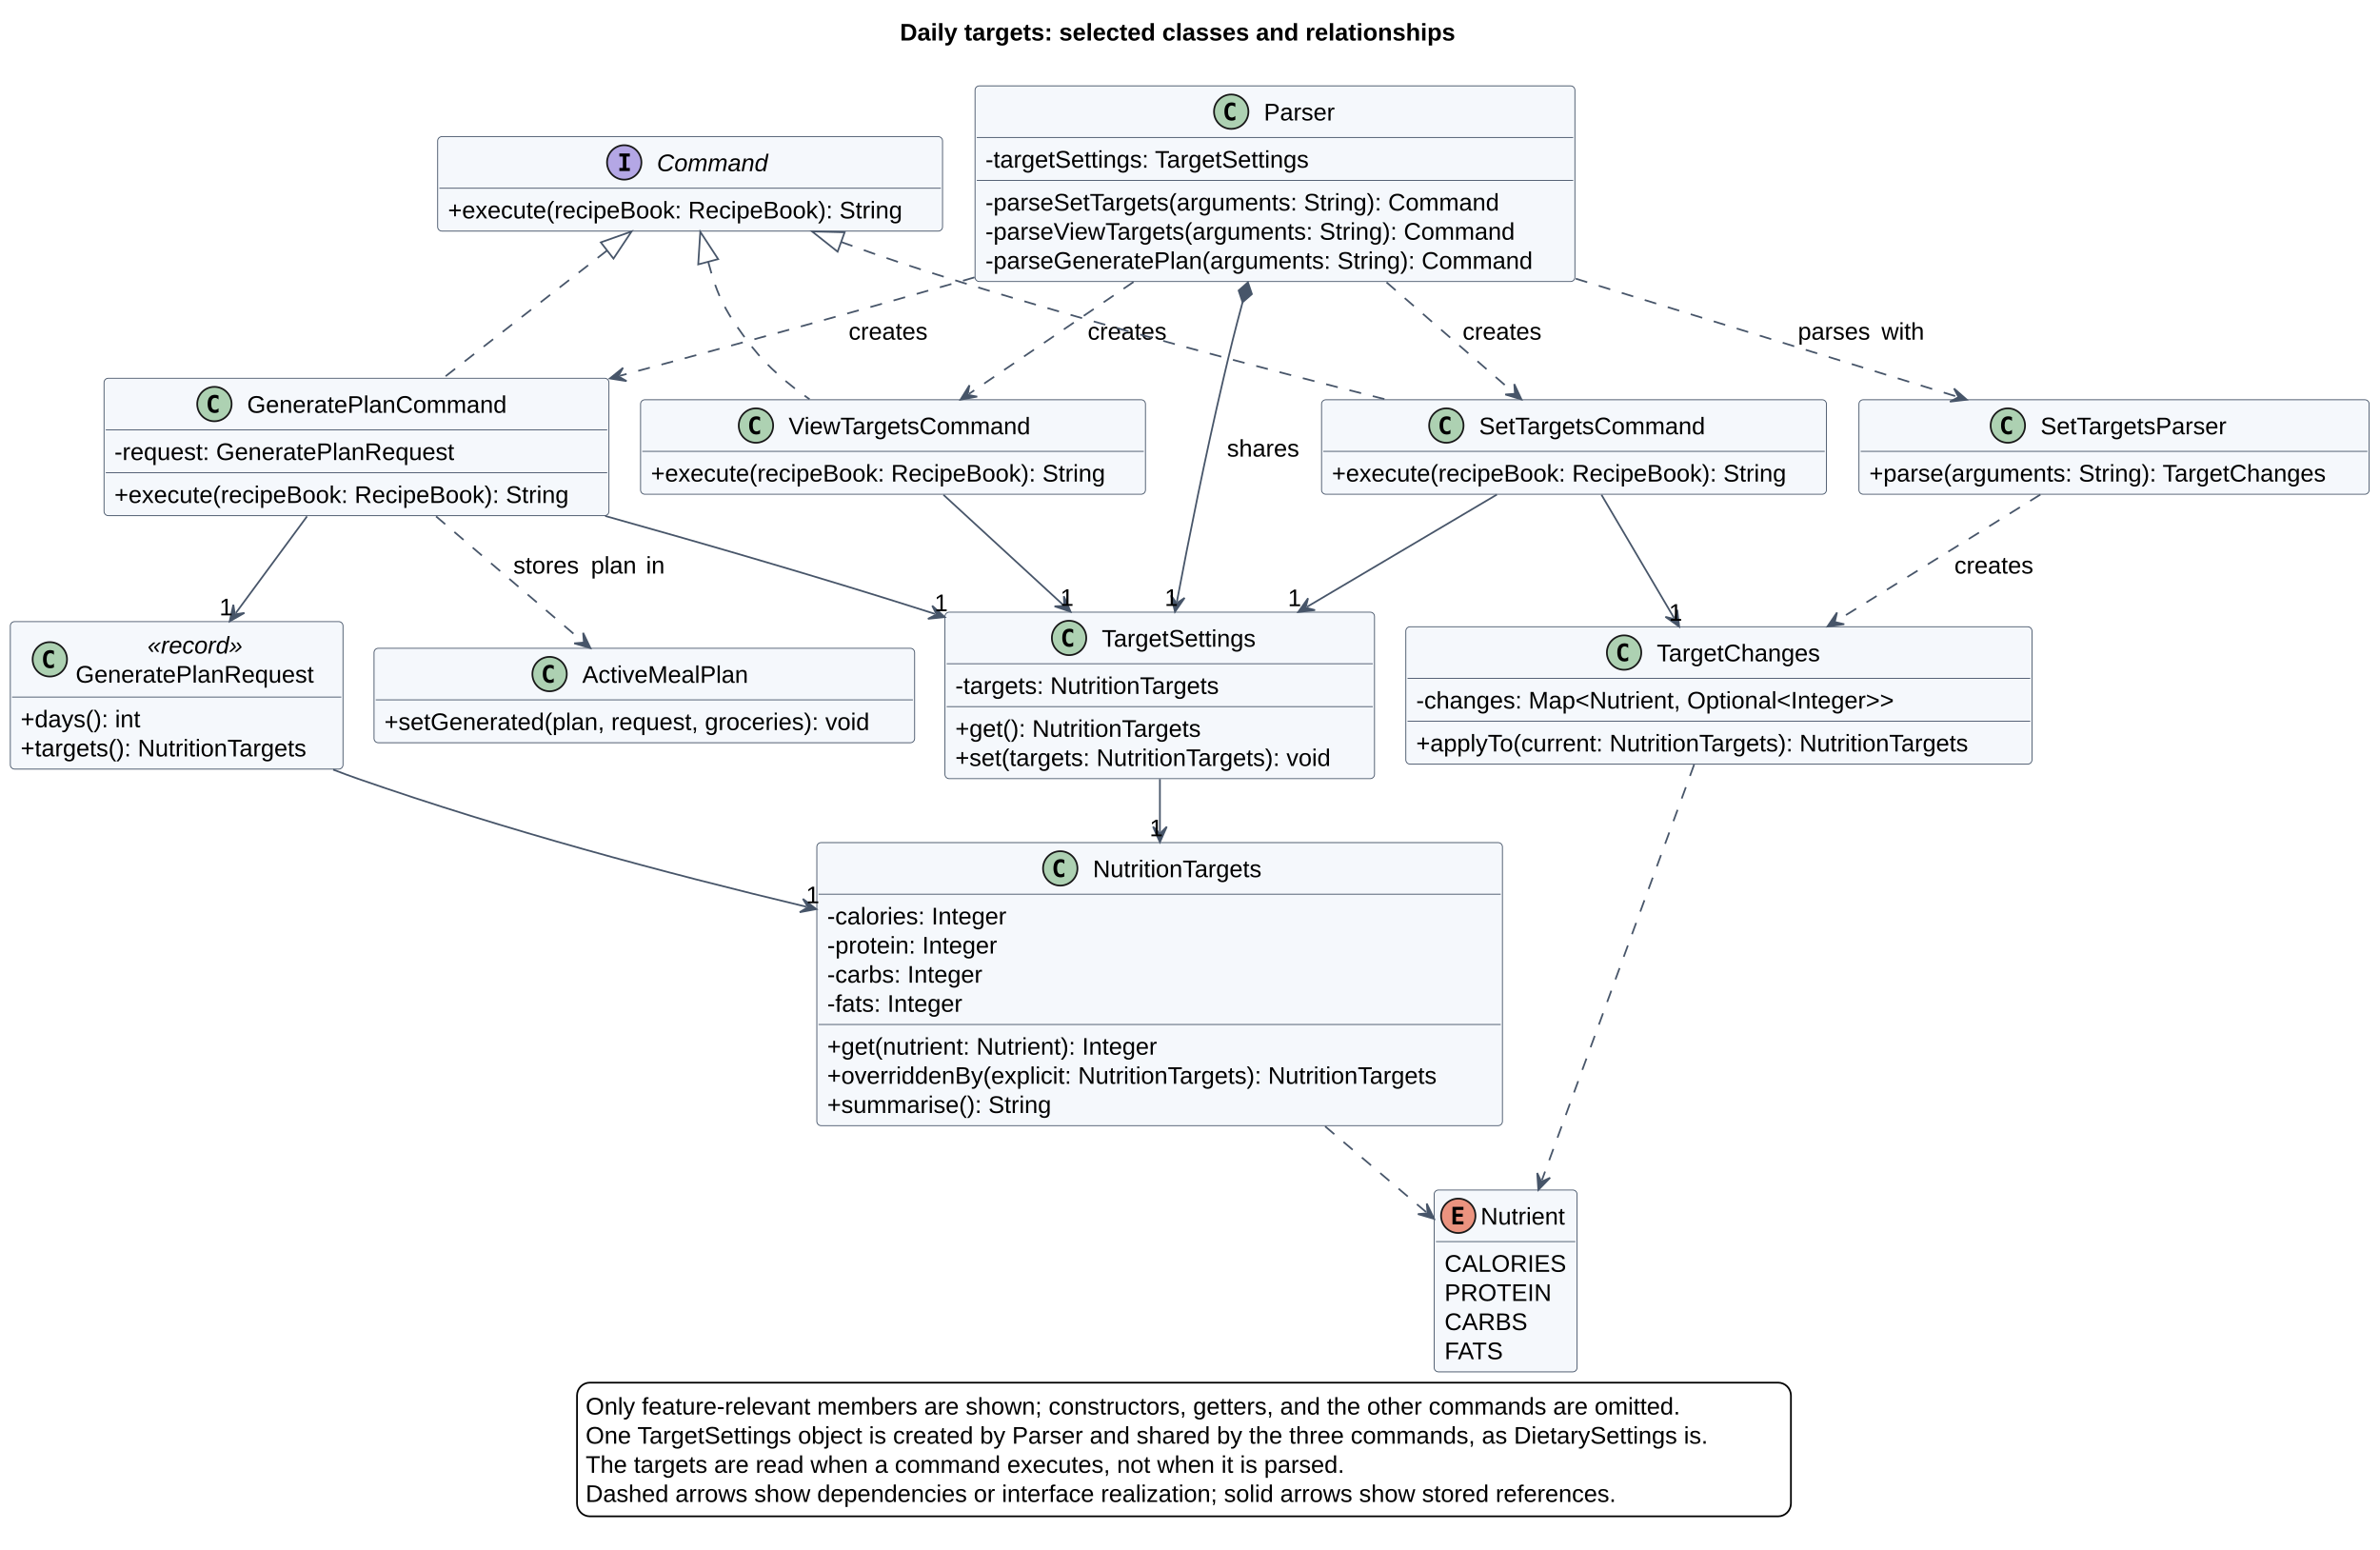
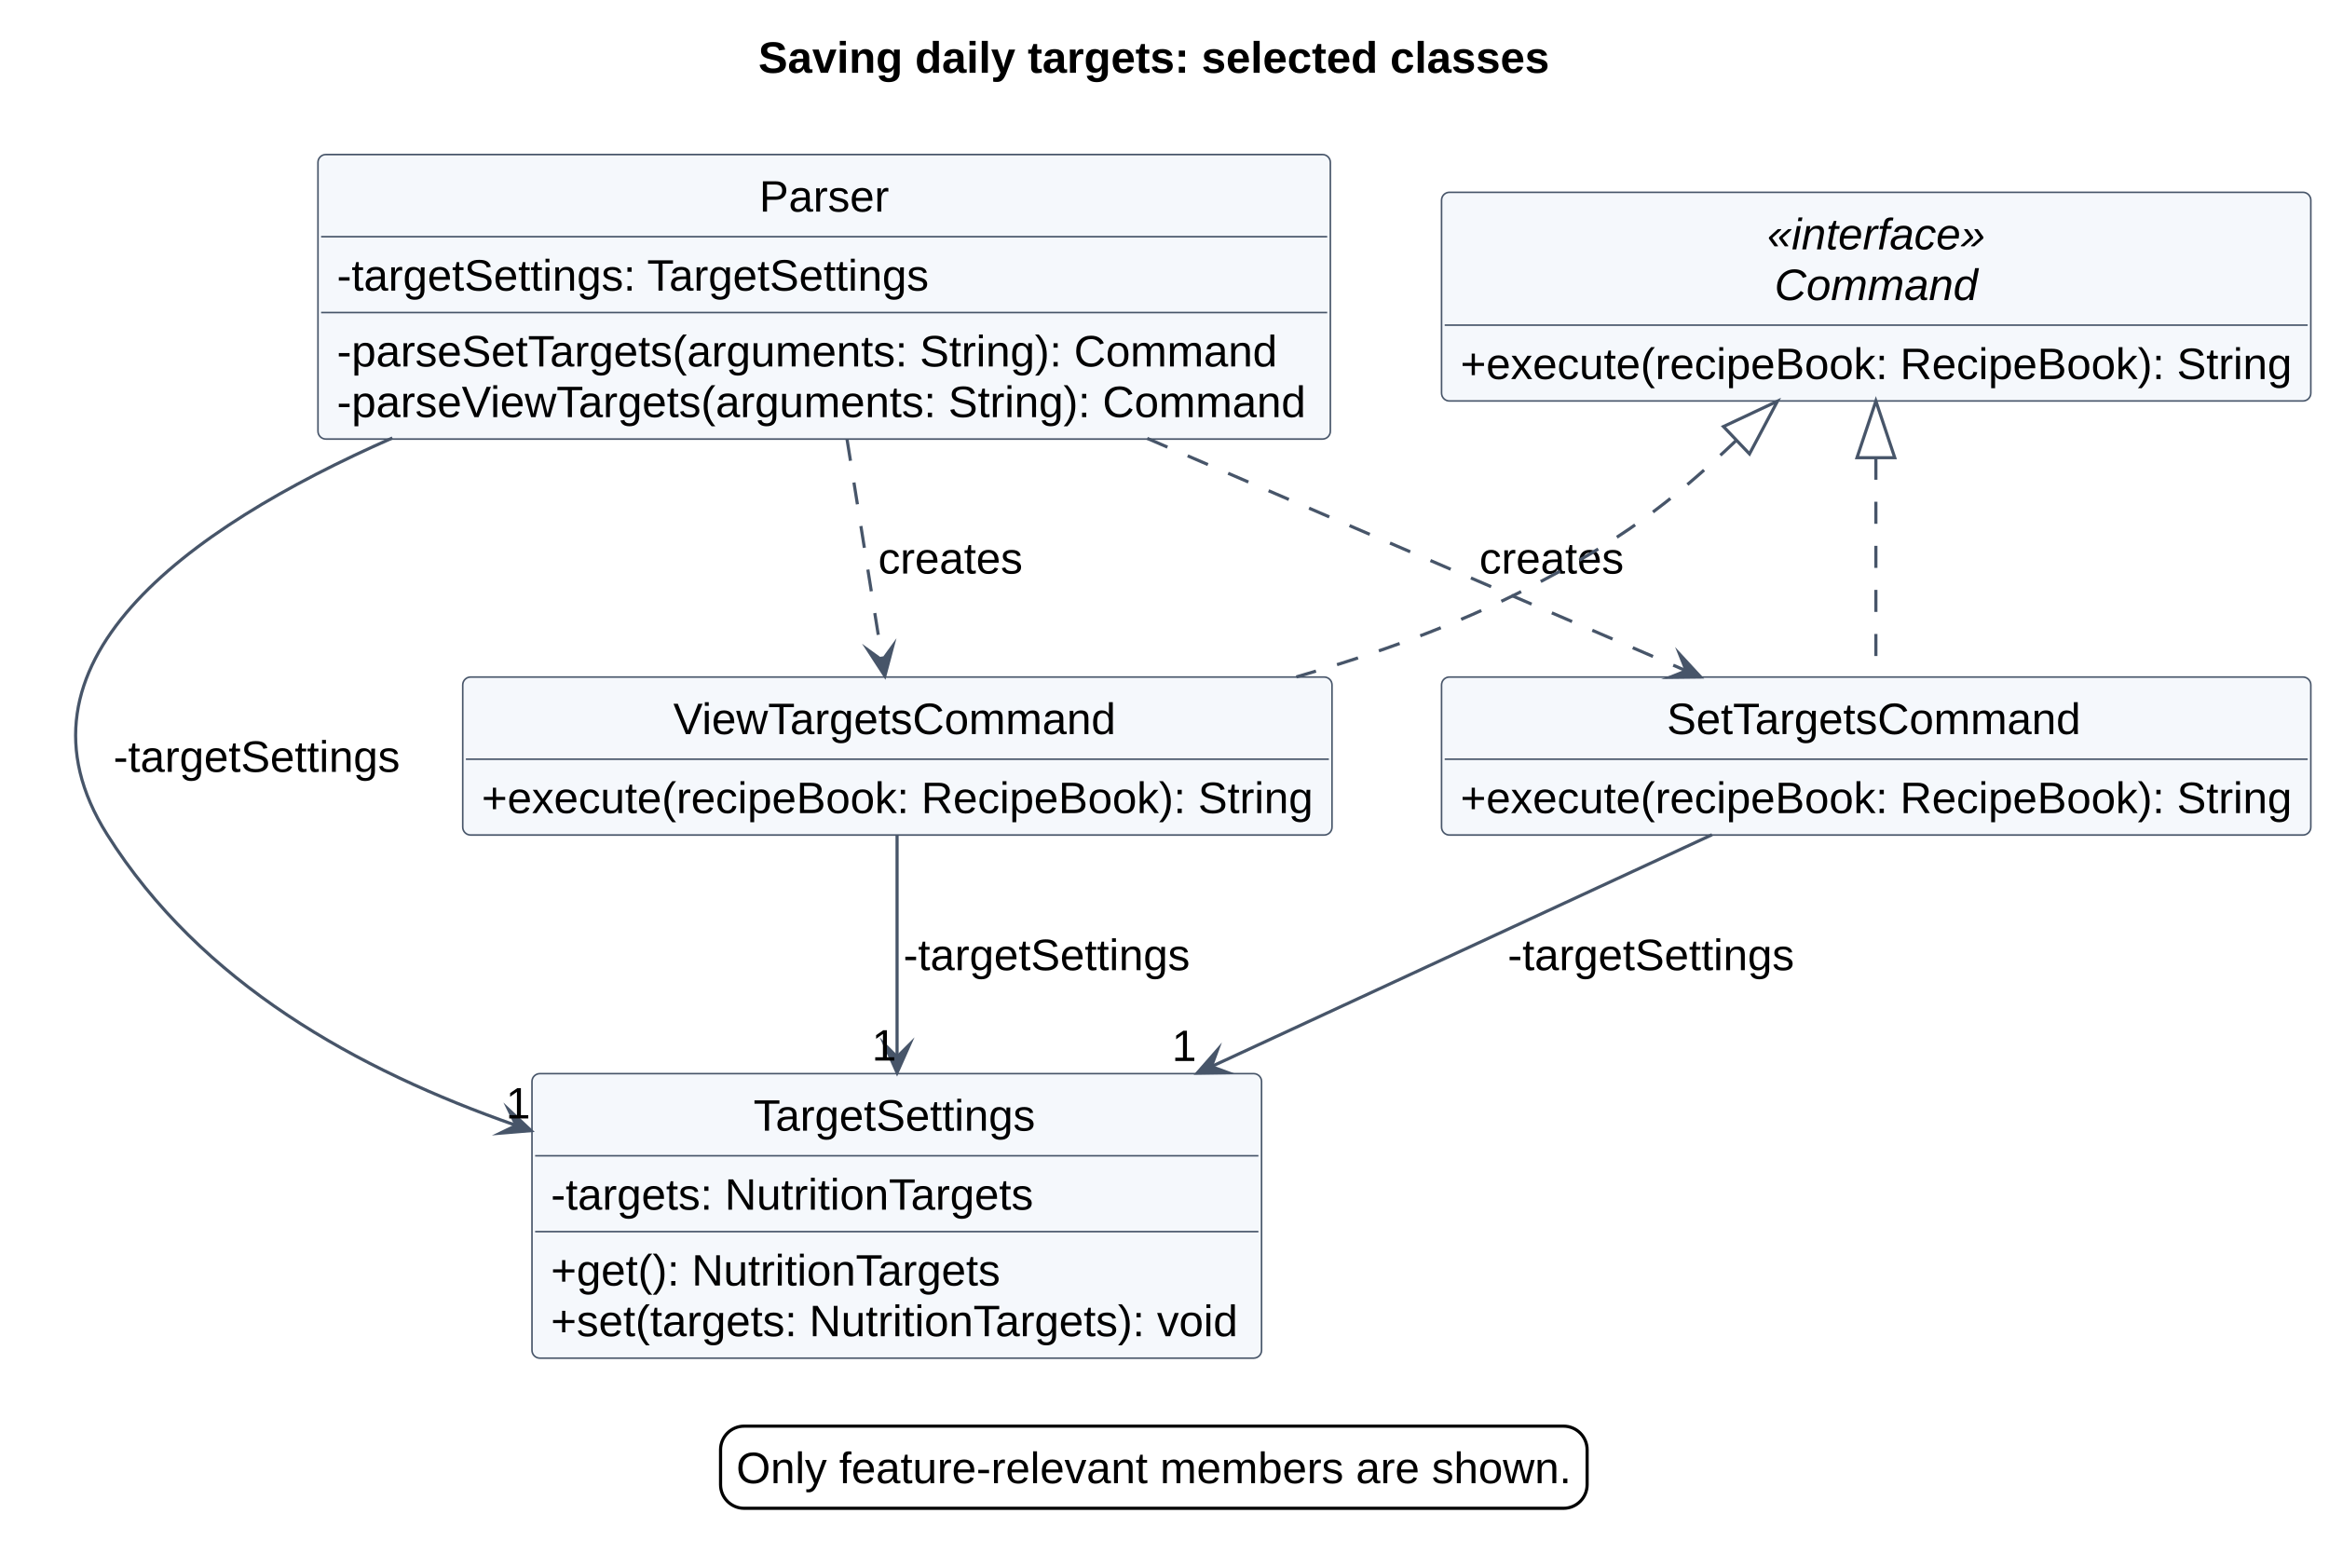
- <svg xmlns="http://www.w3.org/2000/svg" contentStyleType="text/css" data-diagram-type="CLASS" height="901px" preserveAspectRatio="none" style="width:1384px;height:901px;background:#FFFFFF;" version="1.1" viewBox="0 0 1384 901" width="1384px" zoomAndPan="magnify">
+ <svg xmlns="http://www.w3.org/2000/svg" version="1.1" data-diagram-type="CLASS" style="width:740px;height:498px;background:#FFFFFF;" width="740px" height="498px" viewBox="0 0 740 498" zoomAndPan="magnify" preserveAspectRatio="none" contentStyleType="text/css">
  <defs />
-   <g>
-     <g class="title" data-source-line="4">
-       <text fill="#000000" font-family="Arial" font-size="14" font-weight="bold" lengthAdjust="spacing" textLength="330.353" x="523.323" y="23.562">Daily targets: selected classes and relationships</text>
+   <g font-family="sans-serif" lengthAdjust="spacing">
+     <g class="title" data-source-line="5">
+       <text x="240.937" y="23.132" fill="#000" font-size="14" textLength="251.351" font-weight="700" font-family="Arial">Saving daily targets: selected classes</text>
    </g>
-     <g class="entity" data-entity="Parser" data-source-line="10" data-uid="ent0002" id="entity_Parser">
-       <rect fill="#F5F8FC" height="113.758" rx="2.5" ry="2.5" style="stroke:#475569;stroke-width:0.5;" width="348.827" x="567" y="49.94" />
-       <ellipse cx="715.966" cy="64.939" fill="#ADD1B2" rx="10" ry="10" style="stroke:#181818;stroke-width:1;" />
-       <path d="M718.356,69.643 Q717.872,69.893 717.341,70.018 Q716.825,70.143 716.247,70.143 Q714.185,70.143 713.091,68.783 Q712.013,67.424 712.013,64.846 Q712.013,62.268 713.091,60.908 Q714.185,59.549 716.247,59.549 Q716.825,59.549 717.356,59.674 Q717.888,59.799 718.356,60.033 L718.356,62.283 Q717.841,61.799 717.341,61.58 Q716.856,61.361 716.341,61.361 Q715.231,61.361 714.669,62.236 Q714.106,63.111 714.106,64.846 Q714.106,66.564 714.669,67.455 Q715.231,68.33 716.341,68.33 Q716.856,68.33 717.341,68.111 Q717.841,67.877 718.356,67.408 L718.356,69.643 Z " fill="#000000" />
-       <text fill="#000000" font-family="Arial" font-size="14" lengthAdjust="spacing" textLength="42.895" x="734.966" y="70.032">Parser</text>
-       <line style="stroke:#475569;stroke-width:0.5;" x1="568" x2="914.827" y1="79.939" y2="79.939" />
-       <text fill="#000000" font-family="Arial" font-size="14" lengthAdjust="spacing" textLength="204.832" x="573" y="97.502">-targetSettings: TargetSettings</text>
-       <line style="stroke:#475569;stroke-width:0.5;" x1="568" x2="914.827" y1="104.879" y2="104.879" />
-       <text fill="#000000" font-family="Arial" font-size="14" lengthAdjust="spacing" textLength="320.059" x="573" y="122.441">-parseSetTargets(arguments: String): Command</text>
-       <text fill="#000000" font-family="Arial" font-size="14" lengthAdjust="spacing" textLength="331.003" x="573" y="139.381">-parseViewTargets(arguments: String): Command</text>
-       <text fill="#000000" font-family="Arial" font-size="14" lengthAdjust="spacing" textLength="336.827" x="573" y="156.32">-parseGeneratePlan(arguments: String): Command</text>
+     <g class="entity" data-qualified-name="Parser" id="ent0001" data-source-line="11">
+       <rect x="101.029" y="49.099" width="321.668" height="90.395" fill="#F5F8FC" style="stroke:#475569;stroke-width:0.5;" rx="2.5" ry="2.5" />
+       <text x="241.246" y="67.23" fill="#000" font-size="14" textLength="41.234" font-family="Arial">Parser</text>
+       <line x1="102.029" y1="75.197" x2="421.697" y2="75.197" style="stroke:#475569;stroke-width:0.5;" />
+       <text x="107.029" y="92.329" fill="#000" font-size="14" textLength="189.875" font-family="Arial">-targetSettings: TargetSettings</text>
+       <line x1="102.029" y1="99.296" x2="421.697" y2="99.296" style="stroke:#475569;stroke-width:0.5;" />
+       <text x="107.029" y="116.428" fill="#000" font-size="14" textLength="300.337" font-family="Arial">-parseSetTargets(arguments: String): Command</text>
+       <text x="107.029" y="132.526" fill="#000" font-size="14" textLength="309.668" font-family="Arial">-parseViewTargets(arguments: String): Command</text>
    </g>
-     <g class="entity" data-entity="SetTargetsParser" data-source-line="16" data-uid="ent0003" id="entity_SetTargetsParser">
-       <rect fill="#F5F8FC" height="54.94" rx="2.5" ry="2.5" style="stroke:#475569;stroke-width:0.5;" width="296.69" x="1081" y="232.44" />
-       <ellipse cx="1167.591" cy="247.44" fill="#ADD1B2" rx="10" ry="10" style="stroke:#181818;stroke-width:1;" />
-       <path d="M1169.982,252.143 Q1169.498,252.393 1168.966,252.518 Q1168.451,252.643 1167.873,252.643 Q1165.81,252.643 1164.716,251.283 Q1163.638,249.924 1163.638,247.346 Q1163.638,244.768 1164.716,243.408 Q1165.81,242.049 1167.873,242.049 Q1168.451,242.049 1168.982,242.174 Q1169.513,242.299 1169.982,242.533 L1169.982,244.783 Q1169.466,244.299 1168.966,244.08 Q1168.482,243.861 1167.966,243.861 Q1166.857,243.861 1166.294,244.736 Q1165.732,245.611 1165.732,247.346 Q1165.732,249.065 1166.294,249.955 Q1166.857,250.83 1167.966,250.83 Q1168.482,250.83 1168.966,250.611 Q1169.466,250.377 1169.982,249.908 L1169.982,252.143 Z " fill="#000000" />
-       <text fill="#000000" font-family="Arial" font-size="14" lengthAdjust="spacing" textLength="115.507" x="1186.591" y="252.532">SetTargetsParser</text>
-       <line style="stroke:#475569;stroke-width:0.5;" x1="1082" x2="1376.689" y1="262.44" y2="262.44" />
-       <text fill="#000000" font-family="Arial" font-size="14" lengthAdjust="spacing" textLength="284.69" x="1087" y="280.002">+parse(arguments: String): TargetChanges</text>
+     <g class="entity" data-qualified-name="Command" id="ent0002" data-source-line="16">
+       <rect x="458.029" y="61.099" width="276.195" height="66.296" fill="#F5F8FC" style="stroke:#475569;stroke-width:0.5;" rx="2.5" ry="2.5" />
+       <text x="561.493" y="79.23" fill="#000" font-size="14" textLength="69.269" font-style="italic" font-family="Arial">«interface»</text>
+       <text x="563.838" y="95.329" fill="#000" font-size="14" textLength="64.579" font-style="italic" font-family="Arial">Command</text>
+       <line x1="459.029" y1="103.296" x2="733.225" y2="103.296" style="stroke:#475569;stroke-width:0.5;" />
+       <text x="464.029" y="120.428" fill="#000" font-size="14" textLength="264.195" font-family="Arial">+execute(recipeBook: RecipeBook): String</text>
    </g>
-     <g class="entity" data-entity="Command" data-source-line="19" data-uid="ent0004" id="entity_Command">
-       <rect fill="#F5F8FC" height="54.94" rx="2.5" ry="2.5" style="stroke:#475569;stroke-width:0.5;" width="293.6" x="254.5" y="79.439" />
-       <ellipse cx="363" cy="94.439" fill="#B4A7E5" rx="10" ry="10" style="stroke:#181818;stroke-width:1;" />
-       <path d="M360.172,91.018 L360.172,89.236 L366.25,89.236 L366.25,91.018 L364.219,91.018 L364.219,97.658 L366.25,97.658 L366.25,99.439 L360.172,99.439 L360.172,97.658 L362.204,97.658 L362.204,91.018 L360.172,91.018 Z " fill="#000000" />
-       <text fill="#000000" font-family="Arial" font-size="14" font-style="italic" lengthAdjust="spacing" textLength="68.599" x="382" y="99.532">Command</text>
-       <line style="stroke:#475569;stroke-width:0.5;" x1="255.5" x2="547.1" y1="109.439" y2="109.439" />
-       <text fill="#000000" font-family="Arial" font-size="14" lengthAdjust="spacing" textLength="281.6" x="260.5" y="127.002">+execute(recipeBook: RecipeBook): String</text>
+     <g class="entity" data-qualified-name="SetTargetsCommand" id="ent0003" data-source-line="19">
+       <rect x="458.029" y="215.099" width="276.195" height="50.197" fill="#F5F8FC" style="stroke:#475569;stroke-width:0.5;" rx="2.5" ry="2.5" />
+       <text x="529.6" y="233.23" fill="#000" font-size="14" textLength="133.055" font-family="Arial">SetTargetsCommand</text>
+       <line x1="459.029" y1="241.197" x2="733.225" y2="241.197" style="stroke:#475569;stroke-width:0.5;" />
+       <text x="464.029" y="258.329" fill="#000" font-size="14" textLength="264.195" font-family="Arial">+execute(recipeBook: RecipeBook): String</text>
    </g>
-     <g class="entity" data-entity="SetTargetsCommand" data-source-line="22" data-uid="ent0005" id="entity_SetTargetsCommand">
-       <rect fill="#F5F8FC" height="54.94" rx="2.5" ry="2.5" style="stroke:#475569;stroke-width:0.5;" width="293.6" x="768.5" y="232.44" />
-       <ellipse cx="841.067" cy="247.44" fill="#ADD1B2" rx="10" ry="10" style="stroke:#181818;stroke-width:1;" />
-       <path d="M843.458,252.143 Q842.974,252.393 842.442,252.518 Q841.927,252.643 841.349,252.643 Q839.286,252.643 838.192,251.283 Q837.114,249.924 837.114,247.346 Q837.114,244.768 838.192,243.408 Q839.286,242.049 841.349,242.049 Q841.927,242.049 842.458,242.174 Q842.989,242.299 843.458,242.533 L843.458,244.783 Q842.942,244.299 842.442,244.08 Q841.958,243.861 841.442,243.861 Q840.333,243.861 839.77,244.736 Q839.208,245.611 839.208,247.346 Q839.208,249.065 839.77,249.955 Q840.333,250.83 841.442,250.83 Q841.958,250.83 842.442,250.611 Q842.942,250.377 843.458,249.908 L843.458,252.143 Z " fill="#000000" />
-       <text fill="#000000" font-family="Arial" font-size="14" lengthAdjust="spacing" textLength="140.465" x="860.067" y="252.532">SetTargetsCommand</text>
-       <line style="stroke:#475569;stroke-width:0.5;" x1="769.5" x2="1061.1" y1="262.44" y2="262.44" />
-       <text fill="#000000" font-family="Arial" font-size="14" lengthAdjust="spacing" textLength="281.6" x="774.5" y="280.002">+execute(recipeBook: RecipeBook): String</text>
+     <g class="entity" data-qualified-name="ViewTargetsCommand" id="ent0004" data-source-line="22">
+       <rect x="147.029" y="215.099" width="276.195" height="50.197" fill="#F5F8FC" style="stroke:#475569;stroke-width:0.5;" rx="2.5" ry="2.5" />
+       <text x="213.934" y="233.23" fill="#000" font-size="14" textLength="142.386" font-family="Arial">ViewTargetsCommand</text>
+       <line x1="148.029" y1="241.197" x2="422.225" y2="241.197" style="stroke:#475569;stroke-width:0.5;" />
+       <text x="153.029" y="258.329" fill="#000" font-size="14" textLength="264.195" font-family="Arial">+execute(recipeBook: RecipeBook): String</text>
    </g>
-     <g class="entity" data-entity="ViewTargetsCommand" data-source-line="25" data-uid="ent0006" id="entity_ViewTargetsCommand">
-       <rect fill="#F5F8FC" height="54.94" rx="2.5" ry="2.5" style="stroke:#475569;stroke-width:0.5;" width="293.6" x="372.5" y="232.44" />
-       <ellipse cx="439.595" cy="247.44" fill="#ADD1B2" rx="10" ry="10" style="stroke:#181818;stroke-width:1;" />
-       <path d="M441.986,252.143 Q441.502,252.393 440.97,252.518 Q440.455,252.643 439.877,252.643 Q437.814,252.643 436.72,251.283 Q435.642,249.924 435.642,247.346 Q435.642,244.768 436.72,243.408 Q437.814,242.049 439.877,242.049 Q440.455,242.049 440.986,242.174 Q441.517,242.299 441.986,242.533 L441.986,244.783 Q441.47,244.299 440.97,244.08 Q440.486,243.861 439.97,243.861 Q438.861,243.861 438.298,244.736 Q437.736,245.611 437.736,247.346 Q437.736,249.065 438.298,249.955 Q438.861,250.83 439.97,250.83 Q440.486,250.83 440.97,250.611 Q441.47,250.377 441.986,249.908 L441.986,252.143 Z " fill="#000000" />
-       <text fill="#000000" font-family="Arial" font-size="14" lengthAdjust="spacing" textLength="151.409" x="458.595" y="252.532">ViewTargetsCommand</text>
-       <line style="stroke:#475569;stroke-width:0.5;" x1="373.5" x2="665.1" y1="262.44" y2="262.44" />
-       <text fill="#000000" font-family="Arial" font-size="14" lengthAdjust="spacing" textLength="281.6" x="378.5" y="280.002">+execute(recipeBook: RecipeBook): String</text>
+     <g class="entity" data-qualified-name="TargetSettings" id="ent0005" data-source-line="25">
+       <rect x="169.029" y="341.099" width="231.81" height="90.395" fill="#F5F8FC" style="stroke:#475569;stroke-width:0.5;" rx="2.5" ry="2.5" />
+       <text x="239.41" y="359.23" fill="#000" font-size="14" textLength="91.048" font-family="Arial">TargetSettings</text>
+       <line x1="170.029" y1="367.197" x2="399.839" y2="367.197" style="stroke:#475569;stroke-width:0.5;" />
+       <text x="175.029" y="384.329" fill="#000" font-size="14" textLength="154.834" font-family="Arial">-targets: NutritionTargets</text>
+       <line x1="170.029" y1="391.296" x2="399.839" y2="391.296" style="stroke:#475569;stroke-width:0.5;" />
+       <text x="175.029" y="408.428" fill="#000" font-size="14" textLength="144.334" font-family="Arial">+get(): NutritionTargets</text>
+       <text x="175.029" y="424.526" fill="#000" font-size="14" textLength="219.81" font-family="Arial">+set(targets: NutritionTargets): void</text>
    </g>
-     <g class="entity" data-entity="GeneratePlanCommand" data-source-line="28" data-uid="ent0007" id="entity_GeneratePlanCommand">
-       <rect fill="#F5F8FC" height="79.879" rx="2.5" ry="2.5" style="stroke:#475569;stroke-width:0.5;" width="293.6" x="60.5" y="219.94" />
-       <ellipse cx="124.683" cy="234.94" fill="#ADD1B2" rx="10" ry="10" style="stroke:#181818;stroke-width:1;" />
-       <path d="M127.074,239.643 Q126.589,239.893 126.058,240.018 Q125.543,240.143 124.964,240.143 Q122.902,240.143 121.808,238.783 Q120.73,237.424 120.73,234.846 Q120.73,232.268 121.808,230.908 Q122.902,229.549 124.964,229.549 Q125.543,229.549 126.074,229.674 Q126.605,229.799 127.074,230.033 L127.074,232.283 Q126.558,231.799 126.058,231.58 Q125.574,231.361 125.058,231.361 Q123.949,231.361 123.386,232.236 Q122.824,233.111 122.824,234.846 Q122.824,236.565 123.386,237.455 Q123.949,238.33 125.058,238.33 Q125.574,238.33 126.058,238.111 Q126.558,237.877 127.074,237.408 L127.074,239.643 Z " fill="#000000" />
-       <text fill="#000000" font-family="Arial" font-size="14" lengthAdjust="spacing" textLength="157.233" x="143.683" y="240.032">GeneratePlanCommand</text>
-       <line style="stroke:#475569;stroke-width:0.5;" x1="61.5" x2="353.1" y1="249.94" y2="249.94" />
-       <text fill="#000000" font-family="Arial" font-size="14" lengthAdjust="spacing" textLength="208.359" x="66.5" y="267.502">-request: GeneratePlanRequest</text>
-       <line style="stroke:#475569;stroke-width:0.5;" x1="61.5" x2="353.1" y1="274.879" y2="274.879" />
-       <text fill="#000000" font-family="Arial" font-size="14" lengthAdjust="spacing" textLength="281.6" x="66.5" y="292.441">+execute(recipeBook: RecipeBook): String</text>
+     <g class="link" data-entity-1="ent0001" data-entity-2="ent0005" id="lnk6" data-link-type="dependency">
+       <polygon points="168.738,359.212,161.56,352.469,164.018,357.564,158.923,360.022,168.738,359.212" fill="#475569" style="stroke:#475569;stroke-width:1;stroke-linejoin:miter;stroke-miterlimit:10;" />
+       <path d="M124.673,139.15 C58.451,168.304 0,211.111 34.029,265.099 C63.906,312.497 113.522,339.931 164.018,357.564" style="stroke:#475569;stroke-width:1;" fill="none" />
+       <text x="36.029" y="245.23" fill="#000" font-size="14" textLength="91.048" font-family="Arial">-targetSettings</text>
+       <text x="160.738" y="355.344" fill="#000" font-size="14" font-family="Arial">1</text>
    </g>
-     <g class="entity" data-entity="TargetChanges" data-source-line="32" data-uid="ent0008" id="entity_TargetChanges">
-       <rect fill="#F5F8FC" height="79.879" rx="2.5" ry="2.5" style="stroke:#475569;stroke-width:0.5;" width="364.126" x="817.5" y="364.44" />
-       <ellipse cx="944.427" cy="379.44" fill="#ADD1B2" rx="10" ry="10" style="stroke:#181818;stroke-width:1;" />
-       <path d="M946.817,384.143 Q946.333,384.393 945.802,384.518 Q945.286,384.643 944.708,384.643 Q942.645,384.643 941.552,383.283 Q940.474,381.924 940.474,379.346 Q940.474,376.768 941.552,375.408 Q942.645,374.049 944.708,374.049 Q945.286,374.049 945.817,374.174 Q946.349,374.299 946.817,374.533 L946.817,376.783 Q946.302,376.299 945.802,376.08 Q945.317,375.861 944.802,375.861 Q943.692,375.861 943.13,376.736 Q942.567,377.611 942.567,379.346 Q942.567,381.065 943.13,381.955 Q943.692,382.83 944.802,382.83 Q945.317,382.83 945.802,382.611 Q946.302,382.377 946.817,381.908 L946.817,384.143 Z " fill="#000000" />
-       <text fill="#000000" font-family="Arial" font-size="14" lengthAdjust="spacing" textLength="102.272" x="963.427" y="384.532">TargetChanges</text>
-       <line style="stroke:#475569;stroke-width:0.5;" x1="818.5" x2="1180.626" y1="394.44" y2="394.44" />
-       <text fill="#000000" font-family="Arial" font-size="14" lengthAdjust="spacing" textLength="300.098" x="823.5" y="412.002">-changes: Map&lt;Nutrient, Optional&lt;Integer&gt;&gt;</text>
-       <line style="stroke:#475569;stroke-width:0.5;" x1="818.5" x2="1180.626" y1="419.379" y2="419.379" />
-       <text fill="#000000" font-family="Arial" font-size="14" lengthAdjust="spacing" textLength="352.126" x="823.5" y="436.941">+applyTo(current: NutritionTargets): NutritionTargets</text>
+     <g class="link" data-entity-1="ent0001" data-entity-2="ent0003" id="lnk7" data-link-type="dependency">
+       <polygon points="540.362,215.098,533.681,207.862,535.77,213.119,530.514,215.208,540.362,215.098" fill="#475569" style="stroke:#475569;stroke-width:1;stroke-linejoin:miter;stroke-miterlimit:10;" />
+       <path d="M364.51,139.282 C422.422,164.25 487.973,192.512 535.77,213.119" style="stroke:#475569;stroke-width:1;stroke-dasharray:7,7;" fill="none" />
+       <text x="470.029" y="182.23" fill="#000" font-size="14" textLength="45.91" font-family="Arial">creates</text>
    </g>
-     <g class="entity" data-entity="TargetSettings" data-source-line="36" data-uid="ent0009" id="entity_TargetSettings">
-       <rect fill="#F5F8FC" height="96.818" rx="2.5" ry="2.5" style="stroke:#475569;stroke-width:0.5;" width="249.795" x="549.5" y="355.94" />
-       <ellipse cx="621.678" cy="370.94" fill="#ADD1B2" rx="10" ry="10" style="stroke:#181818;stroke-width:1;" />
-       <path d="M624.068,375.643 Q623.584,375.893 623.053,376.018 Q622.537,376.143 621.959,376.143 Q619.896,376.143 618.803,374.783 Q617.725,373.424 617.725,370.846 Q617.725,368.268 618.803,366.908 Q619.896,365.549 621.959,365.549 Q622.537,365.549 623.068,365.674 Q623.6,365.799 624.068,366.033 L624.068,368.283 Q623.553,367.799 623.053,367.58 Q622.568,367.361 622.053,367.361 Q620.943,367.361 620.381,368.236 Q619.818,369.111 619.818,370.846 Q619.818,372.565 620.381,373.455 Q620.943,374.33 622.053,374.33 Q622.568,374.33 623.053,374.111 Q623.553,373.877 624.068,373.408 L624.068,375.643 Z " fill="#000000" />
-       <text fill="#000000" font-family="Arial" font-size="14" lengthAdjust="spacing" textLength="97.439" x="640.678" y="376.032">TargetSettings</text>
-       <line style="stroke:#475569;stroke-width:0.5;" x1="550.5" x2="798.295" y1="385.94" y2="385.94" />
-       <text fill="#000000" font-family="Arial" font-size="14" lengthAdjust="spacing" textLength="168.431" x="555.5" y="403.502">-targets: NutritionTargets</text>
-       <line style="stroke:#475569;stroke-width:0.5;" x1="550.5" x2="798.295" y1="410.879" y2="410.879" />
-       <text fill="#000000" font-family="Arial" font-size="14" lengthAdjust="spacing" textLength="156.365" x="555.5" y="428.441">+get(): NutritionTargets</text>
-       <text fill="#000000" font-family="Arial" font-size="14" lengthAdjust="spacing" textLength="237.795" x="555.5" y="445.381">+set(targets: NutritionTargets): void</text>
+     <g class="link" data-entity-1="ent0001" data-entity-2="ent0004" id="lnk8" data-link-type="dependency">
+       <polygon points="281.141,214.755,283.672,205.237,280.353,209.818,275.772,206.499,281.141,214.755" fill="#475569" style="stroke:#475569;stroke-width:1;stroke-linejoin:miter;stroke-miterlimit:10;" />
+       <path d="M269.118,139.478 C273.078,164.27 277.071,189.273 280.353,209.818" style="stroke:#475569;stroke-width:1;stroke-dasharray:7,7;" fill="none" />
+       <text x="279.029" y="182.23" fill="#000" font-size="14" textLength="45.91" font-family="Arial">creates</text>
    </g>
-     <g class="entity" data-entity="NutritionTargets" data-source-line="41" data-uid="ent0010" id="entity_NutritionTargets">
-       <rect fill="#F5F8FC" height="164.576" rx="2.5" ry="2.5" style="stroke:#475569;stroke-width:0.5;" width="398.688" x="475" y="489.94" />
-       <ellipse cx="616.549" cy="504.94" fill="#ADD1B2" rx="10" ry="10" style="stroke:#181818;stroke-width:1;" />
-       <path d="M618.939,509.643 Q618.455,509.893 617.924,510.018 Q617.408,510.143 616.83,510.143 Q614.768,510.143 613.674,508.783 Q612.596,507.424 612.596,504.846 Q612.596,502.268 613.674,500.908 Q614.768,499.549 616.83,499.549 Q617.408,499.549 617.939,499.674 Q618.471,499.799 618.939,500.033 L618.939,502.283 Q618.424,501.799 617.924,501.58 Q617.439,501.361 616.924,501.361 Q615.814,501.361 615.252,502.236 Q614.689,503.111 614.689,504.846 Q614.689,506.565 615.252,507.455 Q615.814,508.33 616.924,508.33 Q617.439,508.33 617.924,508.111 Q618.424,507.877 618.939,507.408 L618.939,509.643 Z " fill="#000000" />
-       <text fill="#000000" font-family="Arial" font-size="14" lengthAdjust="spacing" textLength="107.591" x="635.549" y="510.032">NutritionTargets</text>
-       <line style="stroke:#475569;stroke-width:0.5;" x1="476" x2="872.688" y1="519.939" y2="519.939" />
-       <text fill="#000000" font-family="Arial" font-size="14" lengthAdjust="spacing" textLength="113.06" x="481" y="537.502">-calories: Integer</text>
-       <text fill="#000000" font-family="Arial" font-size="14" lengthAdjust="spacing" textLength="107.844" x="481" y="554.441">-protein: Integer</text>
-       <text fill="#000000" font-family="Arial" font-size="14" lengthAdjust="spacing" textLength="98.294" x="481" y="571.381">-carbs: Integer</text>
-       <text fill="#000000" font-family="Arial" font-size="14" lengthAdjust="spacing" textLength="86.215" x="481" y="588.32">-fats: Integer</text>
-       <line style="stroke:#475569;stroke-width:0.5;" x1="476" x2="872.688" y1="595.697" y2="595.697" />
-       <text fill="#000000" font-family="Arial" font-size="14" lengthAdjust="spacing" textLength="207.423" x="481" y="613.26">+get(nutrient: Nutrient): Integer</text>
-       <text fill="#000000" font-family="Arial" font-size="14" lengthAdjust="spacing" textLength="386.688" x="481" y="630.199">+overriddenBy(explicit: NutritionTargets): NutritionTargets</text>
-       <text fill="#000000" font-family="Arial" font-size="14" lengthAdjust="spacing" textLength="138.797" x="481" y="647.139">+summarise(): String</text>
+     <g class="link" data-entity-1="ent0002" data-entity-2="ent0003" id="lnk10" data-link-type="extension">
+       <polygon points="596.029,127.415,590.029,145.415,602.029,145.415,596.029,127.415" fill="none" style="stroke:#475569;stroke-width:1;stroke-linejoin:miter;stroke-miterlimit:10;" />
+       <path d="M596.029,145.415 C596.029,171.95 596.029,190.943 596.029,214.956" style="stroke:#475569;stroke-width:1;stroke-dasharray:7,7;" fill="none" />
    </g>
-     <g class="entity" data-entity="Nutrient" data-source-line="50" data-uid="ent0011" id="entity_Nutrient">
-       <rect fill="#F5F8FC" height="105.758" rx="2.5" ry="2.5" style="stroke:#475569;stroke-width:0.5;" width="83.081" x="834" y="691.939" />
-       <ellipse cx="848" cy="706.939" fill="#EB937F" rx="10" ry="10" style="stroke:#181818;stroke-width:1;" />
-       <path d="M851,711.939 L844.656,711.939 L844.656,701.736 L851,701.736 L851,703.518 L846.672,703.518 L846.672,705.705 L850.594,705.705 L850.594,707.486 L846.672,707.486 L846.672,710.158 L851,710.158 L851,711.939 Z " fill="#000000" />
-       <text fill="#000000" font-family="Arial" font-size="14" lengthAdjust="spacing" textLength="53.081" x="861" y="712.032">Nutrient</text>
-       <line style="stroke:#475569;stroke-width:0.5;" x1="835" x2="916.081" y1="721.939" y2="721.939" />
-       <text fill="#000000" font-family="Arial" font-size="14" lengthAdjust="spacing" textLength="68.674" x="840" y="739.502">CALORIES</text>
-       <text fill="#000000" font-family="Arial" font-size="14" lengthAdjust="spacing" textLength="60.416" x="840" y="756.441">PROTEIN</text>
-       <text fill="#000000" font-family="Arial" font-size="14" lengthAdjust="spacing" textLength="47.038" x="840" y="773.381">CARBS</text>
-       <text fill="#000000" font-family="Arial" font-size="14" lengthAdjust="spacing" textLength="35.943" x="840" y="790.32">FATS</text>
+     <g class="link" data-entity-1="ent0002" data-entity-2="ent0004" id="lnk12" data-link-type="extension">
+       <polygon points="564.769,127.452,547.595,135.517,555.869,144.209,564.769,127.452" fill="none" style="stroke:#475569;stroke-width:1;stroke-linejoin:miter;stroke-miterlimit:10;" />
+       <path d="M551.732,139.863 C530.859,159.734 514.883,171.813 485.029,187.099 C462.356,198.708 436.876,207.877 411.889,215.068" style="stroke:#475569;stroke-width:1;stroke-dasharray:7,7;" fill="none" />
    </g>
-     <g class="entity" data-entity="GeneratePlanRequest" data-source-line="56" data-uid="ent0012" id="entity_GeneratePlanRequest">
-       <rect fill="#F5F8FC" height="85.758" rx="2.5" ry="2.5" style="stroke:#475569;stroke-width:0.5;" width="193.467" x="6" y="361.44" />
-       <ellipse cx="28.97" cy="383.379" fill="#ADD1B2" rx="10" ry="10" style="stroke:#181818;stroke-width:1;" />
-       <path d="M31.36,388.082 Q30.876,388.332 30.345,388.457 Q29.829,388.582 29.251,388.582 Q27.188,388.582 26.095,387.223 Q25.017,385.863 25.017,383.285 Q25.017,380.707 26.095,379.348 Q27.188,377.988 29.251,377.988 Q29.829,377.988 30.36,378.113 Q30.892,378.238 31.36,378.473 L31.36,380.723 Q30.845,380.238 30.345,380.019 Q29.86,379.801 29.345,379.801 Q28.235,379.801 27.673,380.676 Q27.11,381.551 27.11,383.285 Q27.11,385.004 27.673,385.894 Q28.235,386.769 29.345,386.769 Q29.86,386.769 30.345,386.551 Q30.845,386.316 31.36,385.848 L31.36,388.082 Z " fill="#000000" />
-       <text fill="#000000" font-family="Arial" font-size="14" font-style="italic" lengthAdjust="spacing" textLength="59.917" x="85.772" y="380.002">«record»</text>
-       <text fill="#000000" font-family="Arial" font-size="14" lengthAdjust="spacing" textLength="143.534" x="43.963" y="396.941">GeneratePlanRequest</text>
-       <line style="stroke:#475569;stroke-width:0.5;" x1="7" x2="198.467" y1="405.318" y2="405.318" />
-       <text fill="#000000" font-family="Arial" font-size="14" lengthAdjust="spacing" textLength="75.38" x="12" y="422.881">+days(): int</text>
-       <text fill="#000000" font-family="Arial" font-size="14" lengthAdjust="spacing" textLength="181.467" x="12" y="439.82">+targets(): NutritionTargets</text>
+     <g class="link" data-entity-1="ent0003" data-entity-2="ent0005" id="lnk13" data-link-type="dependency">
+       <polygon points="380.36,340.959,390.207,340.807,384.897,338.858,386.846,333.547,380.36,340.959" fill="#475569" style="stroke:#475569;stroke-width:1;stroke-linejoin:miter;stroke-miterlimit:10;" />
+       <path d="M543.975,265.201 C499.449,285.818 438.75,313.923 384.897,338.858" style="stroke:#475569;stroke-width:1;" fill="none" />
+       <text x="479.029" y="308.23" fill="#000" font-size="14" textLength="91.048" font-family="Arial">-targetSettings</text>
+       <text x="372.36" y="337.09" fill="#000" font-size="14" font-family="Arial">1</text>
    </g>
-     <g class="entity" data-entity="ActiveMealPlan" data-source-line="60" data-uid="ent0013" id="entity_ActiveMealPlan">
-       <rect fill="#F5F8FC" height="54.94" rx="2.5" ry="2.5" style="stroke:#475569;stroke-width:0.5;" width="314.367" x="217.5" y="376.94" />
-       <ellipse cx="319.592" cy="391.94" fill="#ADD1B2" rx="10" ry="10" style="stroke:#181818;stroke-width:1;" />
-       <path d="M321.982,396.643 Q321.498,396.893 320.967,397.018 Q320.451,397.143 319.873,397.143 Q317.81,397.143 316.717,395.783 Q315.639,394.424 315.639,391.846 Q315.639,389.268 316.717,387.908 Q317.81,386.549 319.873,386.549 Q320.451,386.549 320.982,386.674 Q321.514,386.799 321.982,387.033 L321.982,389.283 Q321.467,388.799 320.967,388.58 Q320.482,388.361 319.967,388.361 Q318.857,388.361 318.295,389.236 Q317.732,390.111 317.732,391.846 Q317.732,393.565 318.295,394.455 Q318.857,395.33 319.967,395.33 Q320.482,395.33 320.967,395.111 Q321.467,394.877 321.982,394.408 L321.982,396.643 Z " fill="#000000" />
-       <text fill="#000000" font-family="Arial" font-size="14" lengthAdjust="spacing" textLength="102.184" x="338.592" y="397.032">ActiveMealPlan</text>
-       <line style="stroke:#475569;stroke-width:0.5;" x1="218.5" x2="530.867" y1="406.94" y2="406.94" />
-       <text fill="#000000" font-family="Arial" font-size="14" lengthAdjust="spacing" textLength="302.367" x="223.5" y="424.502">+setGenerated(plan, request, groceries): void</text>
+     <g class="link" data-entity-1="ent0004" data-entity-2="ent0005" id="lnk14" data-link-type="dependency">
+       <polygon points="285.029,340.813,289.029,331.813,285.029,335.813,281.029,331.813,285.029,340.813" fill="#475569" style="stroke:#475569;stroke-width:1;stroke-linejoin:miter;stroke-miterlimit:10;" />
+       <path d="M285.029,265.201 C285.029,285.778 285.029,310.906 285.029,335.813" style="stroke:#475569;stroke-width:1;" fill="none" />
+       <text x="287.029" y="308.23" fill="#000" font-size="14" textLength="91.048" font-family="Arial">-targetSettings</text>
+       <text x="277.029" y="336.945" fill="#000" font-size="14" font-family="Arial">1</text>
    </g>
-     <g class="link" data-entity-1="Parser" data-entity-2="SetTargetsParser" data-uid="lnk14" id="link_Parser_SetTargetsParser">
-       <polygon fill="#475569" points="1143.699,232.39,1136.284,225.909,1138.923,230.912,1133.919,233.551,1143.699,232.39" style="stroke:#475569;stroke-width:1;" />
-       <path d="M916.301,162.027 C993.562,185.934 1075.181,211.189 1137.967,230.617" fill="none" style="stroke:#475569;stroke-width:1;stroke-dasharray:7,7;" />
-       <text fill="#000000" font-family="Arial" font-size="14" lengthAdjust="spacing" textLength="44.645" x="1045.5" y="197.502">parses</text>
-       <text fill="#000000" font-family="Arial" font-size="14" lengthAdjust="spacing" textLength="3.938" x="1090.146" y="197.502"> </text>
-       <text fill="#000000" font-family="Arial" font-size="14" lengthAdjust="spacing" textLength="27.706" x="1094.083" y="197.502">with</text>
-     </g>
-     <g class="link" data-entity-1="Parser" data-entity-2="SetTargetsCommand" data-uid="lnk15" id="link_Parser_SetTargetsCommand">
-       <polygon fill="#475569" points="884.749,232.253,880.573,223.333,880.973,228.976,875.33,229.375,884.749,232.253" style="stroke:#475569;stroke-width:1;" />
-       <path d="M806.291,164.166 C833.152,187.477 858.509,209.482 880.218,228.321" fill="none" style="stroke:#475569;stroke-width:1;stroke-dasharray:7,7;" />
-       <text fill="#000000" font-family="Arial" font-size="14" lengthAdjust="spacing" textLength="49.424" x="850.5" y="197.502">creates</text>
-     </g>
-     <g class="link" data-entity-1="Parser" data-entity-2="ViewTargetsCommand" data-uid="lnk16" id="link_Parser_ViewTargetsCommand">
-       <polygon fill="#475569" points="558.551,232.378,568.243,230.623,562.686,229.565,563.743,224.008,558.551,232.378" style="stroke:#475569;stroke-width:1;" />
-       <path d="M659.151,163.952 C624.723,187.369 591.31,210.096 563.512,229.003" fill="none" style="stroke:#475569;stroke-width:1;stroke-dasharray:7,7;" />
-       <text fill="#000000" font-family="Arial" font-size="14" lengthAdjust="spacing" textLength="49.424" x="632.5" y="197.502">creates</text>
-     </g>
-     <g class="link" data-entity-1="Parser" data-entity-2="GeneratePlanCommand" data-uid="lnk17" id="link_Parser_GeneratePlanCommand">
-       <polygon fill="#475569" points="354.655,220.063,364.384,221.591,359.483,218.766,362.309,213.865,354.655,220.063" style="stroke:#475569;stroke-width:1;" />
-       <path d="M566.72,161.273 C563.624,162.173 560.548,163.062 557.5,163.94 C491.094,183.052 423.094,201.681 360.449,218.507" fill="none" style="stroke:#475569;stroke-width:1;stroke-dasharray:7,7;" />
-       <text fill="#000000" font-family="Arial" font-size="14" lengthAdjust="spacing" textLength="49.424" x="493.5" y="197.502">creates</text>
-     </g>
-     <g class="link" data-entity-1="Parser" data-entity-2="TargetSettings" data-uid="lnk18" id="link_Parser_TargetSettings">
-       <polygon fill="#475569" points="725.699,164.168,720.274,168.919,722.573,175.754,727.998,171.003,725.699,164.168" style="stroke:#475569;stroke-width:1;" />
-       <polygon fill="#475569" points="683.268,355.736,688.872,347.637,684.198,350.824,681.012,346.149,683.268,355.736" style="stroke:#475569;stroke-width:1;" />
-       <path d="M722.573,175.754 C717.776,193.534 715.774,201.713 711.5,219.94 C700.741,265.818 691.416,312.699 684.384,349.841" fill="none" style="stroke:#475569;stroke-width:1;" />
-       <text fill="#000000" font-family="Arial" font-size="14" lengthAdjust="spacing" textLength="44.352" x="713.5" y="265.502">shares</text>
-       <text fill="#000000" font-family="Arial" font-size="14" lengthAdjust="spacing" textLength="5.694" x="677.268" y="352.299">1</text>
-     </g>
-     <g class="link" data-entity-1="SetTargetsParser" data-entity-2="TargetChanges" data-uid="lnk19" id="link_SetTargetsParser_TargetChanges">
-       <polygon fill="#475569" points="1062.693,364.287,1072.45,362.947,1066.944,361.654,1068.237,356.147,1062.693,364.287" style="stroke:#475569;stroke-width:1;" />
-       <path d="M1186.509,287.575 C1151.663,309.164 1107.159,336.738 1067.794,361.127" fill="none" style="stroke:#475569;stroke-width:1;stroke-dasharray:7,7;" />
-       <text fill="#000000" font-family="Arial" font-size="14" lengthAdjust="spacing" textLength="49.424" x="1136.5" y="333.502">creates</text>
-     </g>
-     <g class="link" data-entity-1="Command" data-entity-2="SetTargetsCommand" data-uid="lnk21" id="link_Command_SetTargetsCommand">
-       <polygon fill="none" points="472.204,134.558,487.08,146.336,491.171,135.055,472.204,134.558" style="stroke:#475569;stroke-width:1;" />
-       <path d="M489.126,140.695 C515.983,150.437 530.036,155.092 558.5,163.94 C640.876,189.543 735.237,214.466 806.251,232.357" fill="none" style="stroke:#475569;stroke-width:1;stroke-dasharray:7,7;" />
-     </g>
-     <g class="link" data-entity-1="Command" data-entity-2="ViewTargetsCommand" data-uid="lnk23" id="link_Command_ViewTargetsCommand">
-       <polygon fill="none" points="407.231,134.798,406.026,153.733,417.628,150.669,407.231,134.798" style="stroke:#475569;stroke-width:1;" />
-       <path d="M411.827,152.201 C417.126,172.268 421.981,182.13 437.5,201.94 C446.588,213.54 458.682,223.721 470.782,232.147" fill="none" style="stroke:#475569;stroke-width:1;stroke-dasharray:7,7;" />
-     </g>
-     <g class="link" data-entity-1="Command" data-entity-2="GeneratePlanCommand" data-uid="lnk25" id="link_Command_GeneratePlanCommand">
-       <polygon fill="none" points="367.263,134.588,349.373,140.909,356.744,150.378,367.263,134.588" style="stroke:#475569;stroke-width:1;" />
-       <path d="M353.059,145.644 C322.71,169.266 292.201,193.012 257.79,219.796" fill="none" style="stroke:#475569;stroke-width:1;stroke-dasharray:7,7;" />
-     </g>
-     <g class="link" data-entity-1="SetTargetsCommand" data-entity-2="TargetChanges" data-uid="lnk26" id="link_SetTargetsCommand_TargetChanges">
-       <polygon fill="#475569" points="976.474,364.377,975.349,354.593,973.935,360.07,968.458,358.655,976.474,364.377" style="stroke:#475569;stroke-width:1;" />
-       <path d="M931.3,287.743 C944.036,309.349 959.078,334.867 973.427,359.208" fill="none" style="stroke:#475569;stroke-width:1;" />
-       <text fill="#000000" font-family="Arial" font-size="14" lengthAdjust="spacing" textLength="5.694" x="970.474" y="360.94">1</text>
-     </g>
-     <g class="link" data-entity-1="SetTargetsCommand" data-entity-2="TargetSettings" data-uid="lnk27" id="link_SetTargetsCommand_TargetSettings">
-       <polygon fill="#475569" points="754.934,355.88,764.717,354.742,759.238,353.335,760.645,347.856,754.934,355.88" style="stroke:#475569;stroke-width:1;" />
-       <path d="M870.452,287.575 C838.028,306.748 798.571,330.078 760.099,352.826" fill="none" style="stroke:#475569;stroke-width:1;" />
-       <text fill="#000000" font-family="Arial" font-size="14" lengthAdjust="spacing" textLength="5.694" x="748.934" y="352.442">1</text>
-     </g>
-     <g class="link" data-entity-1="ViewTargetsCommand" data-entity-2="TargetSettings" data-uid="lnk28" id="link_ViewTargetsCommand_TargetSettings">
-       <polygon fill="#475569" points="622.572,355.7,618.654,346.664,618.891,352.315,613.24,352.553,622.572,355.7" style="stroke:#475569;stroke-width:1;" />
-       <path d="M548.654,287.743 C569.438,306.85 593.528,328.998 618.155,351.639" fill="none" style="stroke:#475569;stroke-width:1;" />
-       <text fill="#000000" font-family="Arial" font-size="14" lengthAdjust="spacing" textLength="5.694" x="616.572" y="352.262">1</text>
-     </g>
-     <g class="link" data-entity-1="GeneratePlanCommand" data-entity-2="TargetSettings" data-uid="lnk29" id="link_GeneratePlanCommand_TargetSettings">
-       <polygon fill="#475569" points="549.404,358.817,542.091,352.22,544.651,357.264,539.607,359.825,549.404,358.817" style="stroke:#475569;stroke-width:1;" />
-       <path d="M351.923,300.011 C410.678,316.459 479.082,336.314 540.5,355.94 C543.439,356.878 540.707,355.976 543.701,356.954" fill="none" style="stroke:#475569;stroke-width:1;" />
-       <text fill="#000000" font-family="Arial" font-size="14" lengthAdjust="spacing" textLength="5.694" x="543.404" y="355.38">1</text>
-     </g>
-     <g class="link" data-entity-1="GeneratePlanCommand" data-entity-2="GeneratePlanRequest" data-uid="lnk30" id="link_GeneratePlanCommand_GeneratePlanRequest">
-       <polygon fill="#475569" points="133.581,361.259,142.14,356.386,136.547,357.233,135.699,351.64,133.581,361.259" style="stroke:#475569;stroke-width:1;" />
-       <path d="M178.53,300.255 C164.569,319.203 151.367,337.119 137.14,356.428" fill="none" style="stroke:#475569;stroke-width:1;" />
-       <text fill="#000000" font-family="Arial" font-size="14" lengthAdjust="spacing" textLength="5.694" x="127.581" y="357.821">1</text>
-     </g>
-     <g class="link" data-entity-1="GeneratePlanCommand" data-entity-2="ActiveMealPlan" data-uid="lnk31" id="link_GeneratePlanCommand_ActiveMealPlan">
-       <polygon fill="#475569" points="343.352,376.861,339.102,367.976,339.548,373.615,333.909,374.062,343.352,376.861" style="stroke:#475569;stroke-width:1;" />
-       <path d="M253.576,300.255 C282.153,324.64 313.54,351.423 338.788,372.966" fill="none" style="stroke:#475569;stroke-width:1;stroke-dasharray:7,7;" />
-       <text fill="#000000" font-family="Arial" font-size="14" lengthAdjust="spacing" textLength="41.187" x="298.5" y="333.502">stores</text>
-       <text fill="#000000" font-family="Arial" font-size="14" lengthAdjust="spacing" textLength="3.938" x="339.687" y="333.502"> </text>
-       <text fill="#000000" font-family="Arial" font-size="14" lengthAdjust="spacing" textLength="28.096" x="343.624" y="333.502">plan</text>
-       <text fill="#000000" font-family="Arial" font-size="14" lengthAdjust="spacing" textLength="3.938" x="371.72" y="333.502"> </text>
-       <text fill="#000000" font-family="Arial" font-size="14" lengthAdjust="spacing" textLength="11.662" x="375.657" y="333.502">in</text>
-     </g>
-     <g class="link" data-entity-1="TargetSettings" data-entity-2="NutritionTargets" data-uid="lnk32" id="link_TargetSettings_NutritionTargets">
-       <polygon fill="#475569" points="674.5,489.693,678.5,480.693,674.5,484.693,670.5,480.693,674.5,489.693" style="stroke:#475569;stroke-width:1;" />
-       <path d="M674.5,453.008 C674.5,464.505 674.5,471.118 674.5,483.693" fill="none" style="stroke:#475569;stroke-width:1;" />
-       <text fill="#000000" font-family="Arial" font-size="14" lengthAdjust="spacing" textLength="5.694" x="668.5" y="486.256">1</text>
-     </g>
-     <g class="link" data-entity-1="GeneratePlanRequest" data-entity-2="NutritionTargets" data-uid="lnk33" id="link_GeneratePlanRequest_NutritionTargets">
-       <polygon fill="#475569" points="474.714,528.629,466.89,522.647,469.851,527.467,465.031,530.428,474.714,528.629" style="stroke:#475569;stroke-width:1;" />
-       <path d="M193.744,447.506 C198.703,449.422 203.644,451.248 208.5,452.94 C294.329,482.833 385.605,507.339 468.878,527.235" fill="none" style="stroke:#475569;stroke-width:1;" />
-       <text fill="#000000" font-family="Arial" font-size="14" lengthAdjust="spacing" textLength="5.694" x="468.714" y="525.192">1</text>
-     </g>
-     <g class="link" data-entity-1="TargetChanges" data-entity-2="Nutrient" data-uid="lnk34" id="link_TargetChanges_Nutrient">
-       <polygon fill="#475569" points="894.571,691.878,901.423,684.803,896.291,687.183,893.911,682.051,894.571,691.878" style="stroke:#475569;stroke-width:1;" />
-       <path d="M985.154,444.6 C962.778,505.685 921.611,618.065 896.635,686.244" fill="none" style="stroke:#475569;stroke-width:1;stroke-dasharray:7,7;" />
-     </g>
-     <g class="link" data-entity-1="NutritionTargets" data-entity-2="Nutrient" data-uid="lnk35" id="link_NutritionTargets_Nutrient">
-       <polygon fill="#475569" points="833.968,708.71,829.693,699.838,830.155,705.476,824.518,705.938,833.968,708.71" style="stroke:#475569;stroke-width:1;" />
-       <path d="M770.585,654.944 C792.891,673.866 810.912,689.152 829.393,704.829" fill="none" style="stroke:#475569;stroke-width:1;stroke-dasharray:7,7;" />
-     </g>
-     <g class="legend" data-source-line="84">
-       <rect fill="none" height="77.758" rx="7.5" ry="7.5" style="stroke:#000000;stroke-width:1;" width="705.905" x="335.547" y="803.939" />
-       <text fill="#000000" font-family="Arial" font-size="14" lengthAdjust="spacing" textLength="683.689" x="340.547" y="822.502">Only feature-relevant members are shown; constructors, getters, and the other commands are omitted.</text>
-       <text fill="#000000" font-family="Arial" font-size="14" lengthAdjust="spacing" textLength="695.905" x="340.547" y="839.441">One TargetSettings object is created by Parser and shared by the three commands, as DietarySettings is.</text>
-       <text fill="#000000" font-family="Arial" font-size="14" lengthAdjust="spacing" textLength="470.408" x="340.547" y="856.381">The targets are read when a command executes, not when it is parsed.</text>
-       <text fill="#000000" font-family="Arial" font-size="14" lengthAdjust="spacing" textLength="644.335" x="340.547" y="873.32">Dashed arrows show dependencies or interface realization; solid arrows show stored references.</text>
+     <g class="legend" data-source-line="37">
+       <rect x="228.944" y="453.099" width="275.337" height="26.099" fill="none" style="stroke:#000;stroke-width:1;" rx="7.5" ry="7.5" />
+       <text x="233.944" y="471.23" fill="#000" font-size="14" textLength="265.337" font-family="Arial">Only feature-relevant members are shown.</text>
    </g>
  </g>
</svg>
